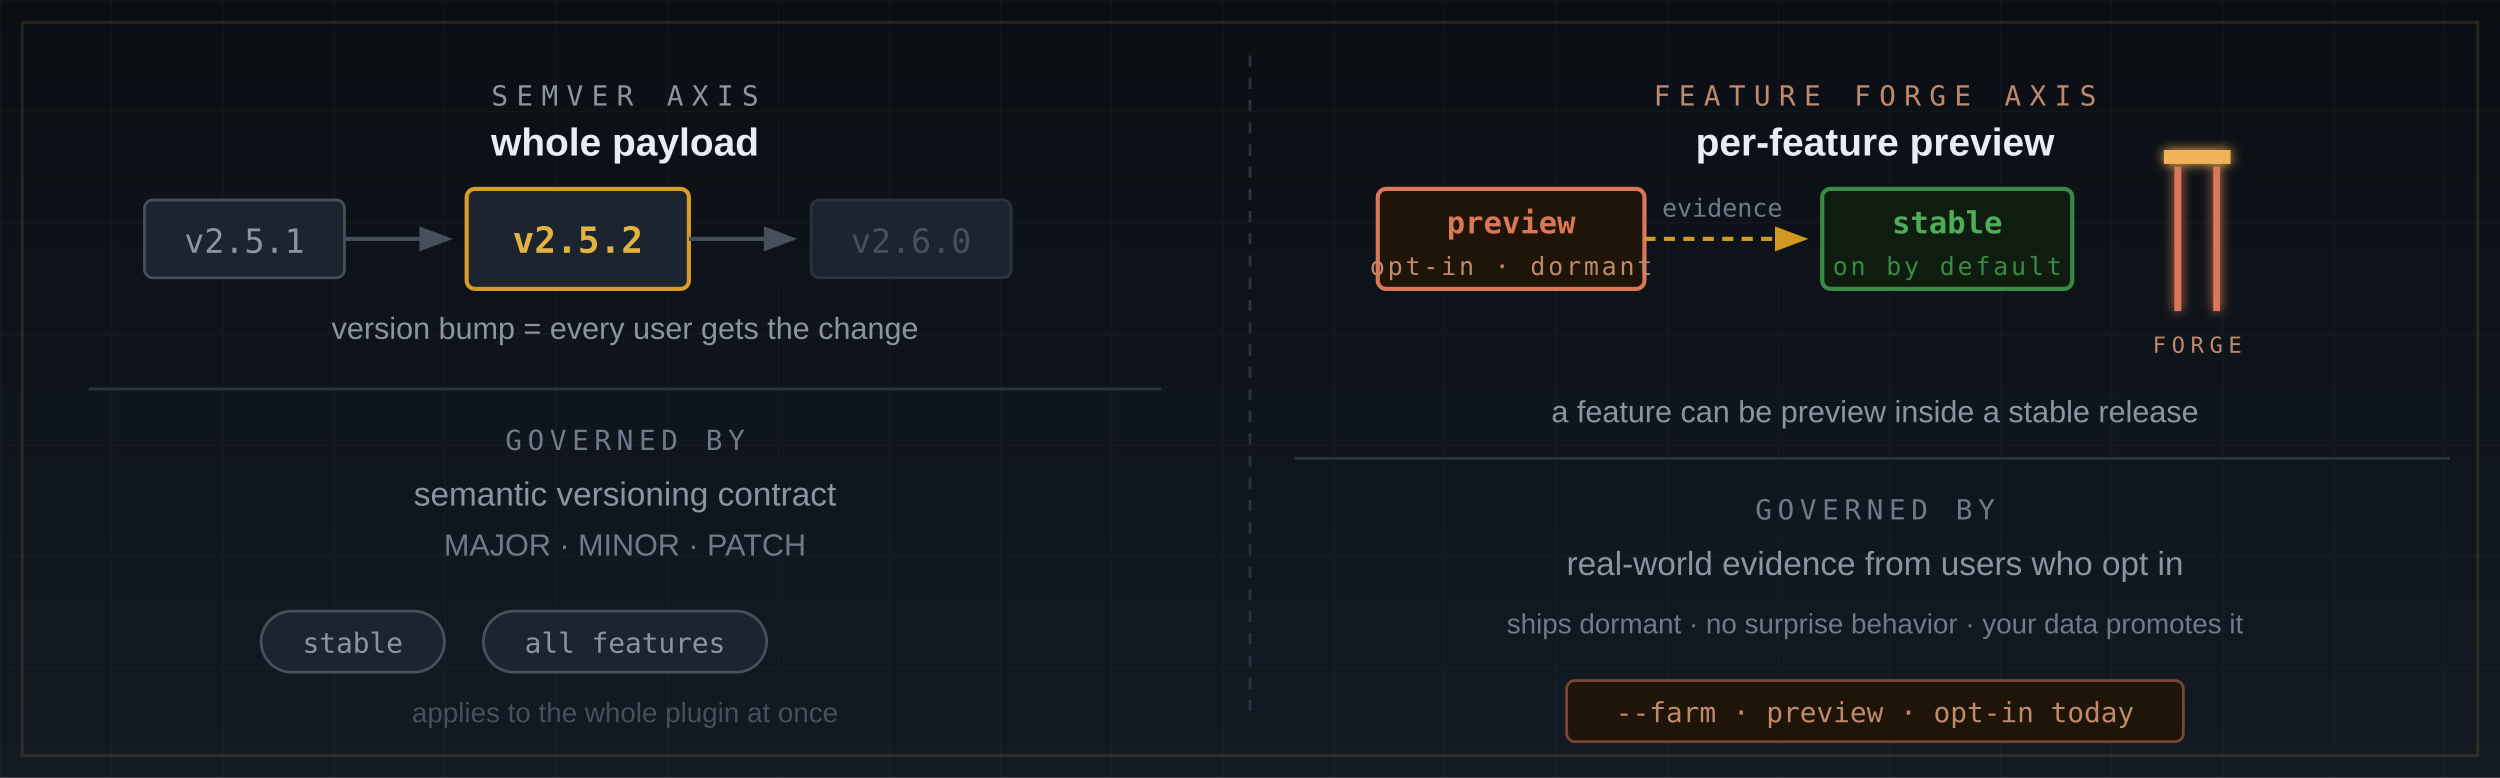
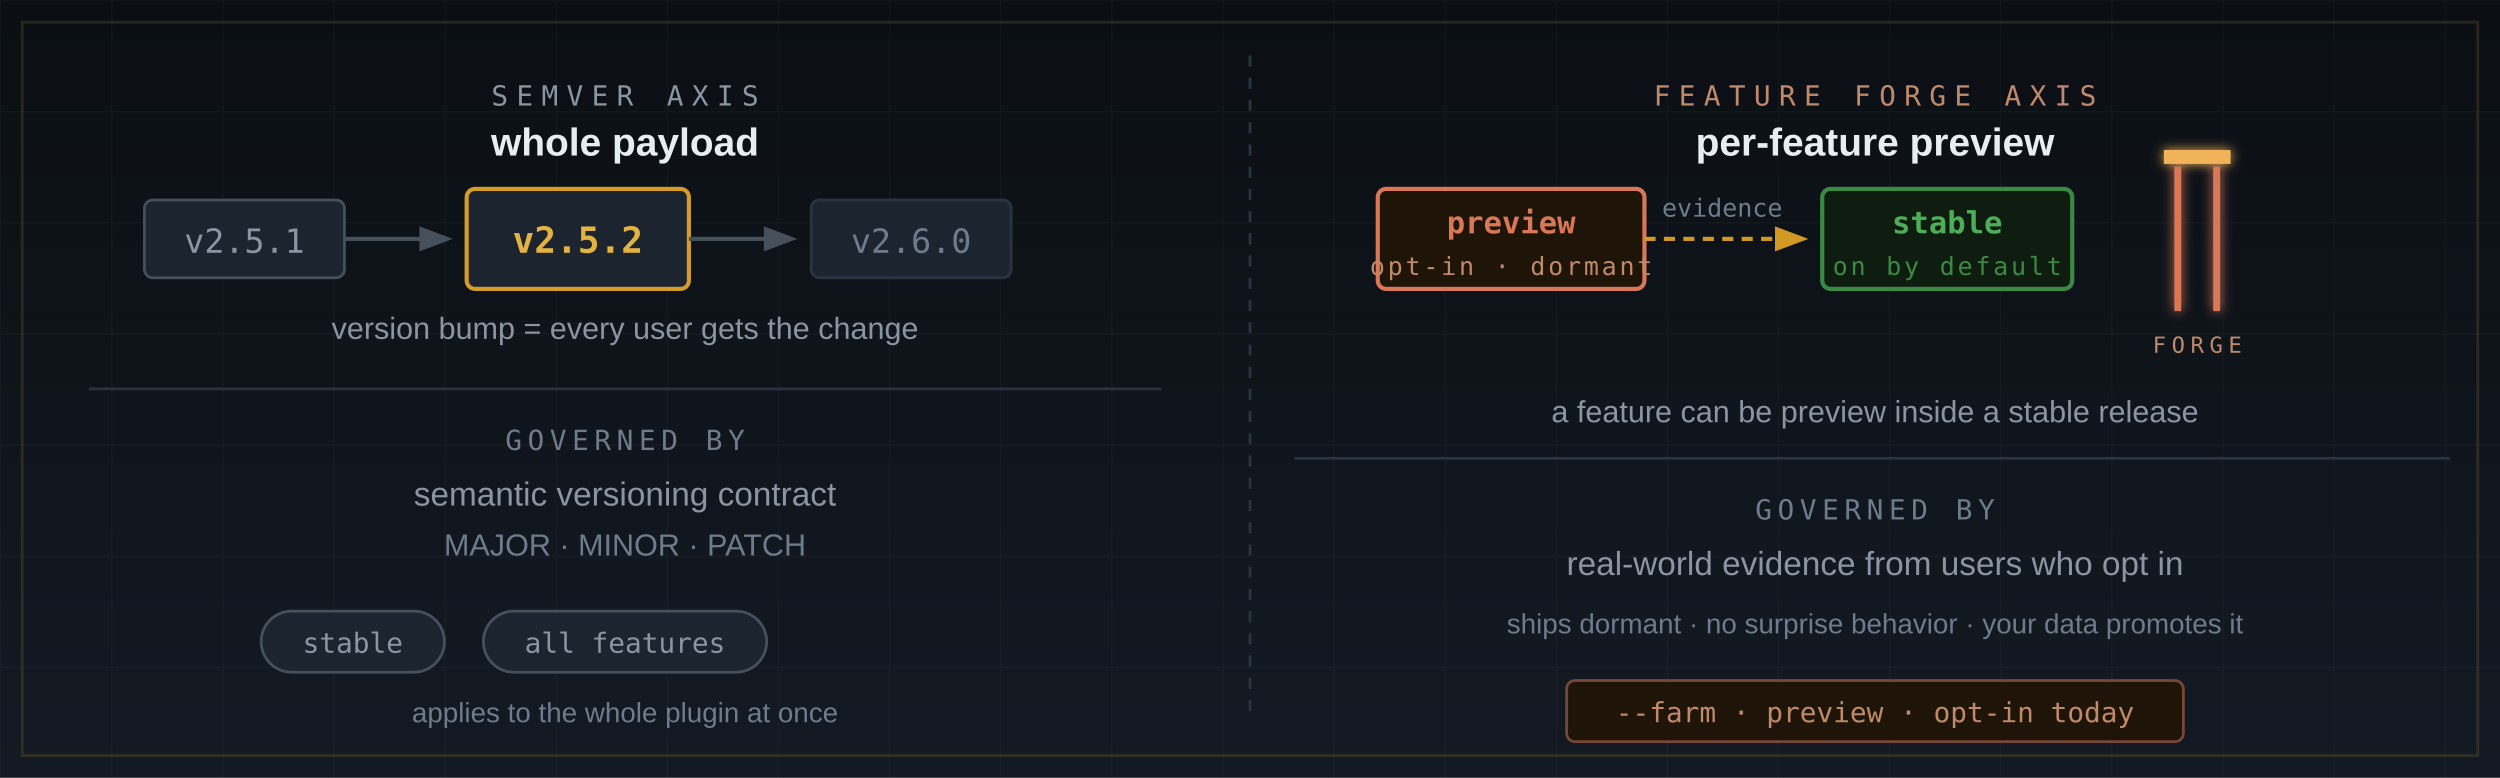
<svg xmlns="http://www.w3.org/2000/svg" viewBox="0 0 900 280" role="img" aria-label="Two-axis labeling model. SemVer governs the whole plugin payload: a version bump means every user gets the change. Feature Forge governs individual features: a feature can be preview (opt-in, dormant) or stable (on by default, evidence-promoted).">
  <defs>
    <linearGradient id="ta-bg" x1="0" y1="0" x2="0" y2="1">
      <stop offset="0" stop-color="#0b0f14" />
      <stop offset="1" stop-color="#131a23" />
    </linearGradient>
    <pattern id="ta-grid" width="40" height="40" patternUnits="userSpaceOnUse">
      <path d="M 40 0 L 0 0 0 40" fill="none" stroke="#e6edf3" stroke-opacity="0.028" stroke-width="1" />
    </pattern>
    <filter id="ta-glow" x="-60%" y="-60%" width="220%" height="220%">
      <feGaussianBlur stdDeviation="2.2" result="b" />
      <feMerge>
        <feMergeNode in="b" />
        <feMergeNode in="SourceGraphic" />
      </feMerge>
    </filter>
    <marker id="ta-arrow" markerWidth="8" markerHeight="8" refX="6" refY="3" orient="auto">
      <path d="M0,0 L0,6 L8,3 Z" fill="#46505a" />
    </marker>
    <marker id="ta-arrow-gold" markerWidth="8" markerHeight="8" refX="6" refY="3" orient="auto">
      <path d="M0,0 L0,6 L8,3 Z" fill="#d29922" />
    </marker>
  </defs>
  <rect width="900" height="280" fill="url(#ta-bg)" />
  <rect width="900" height="280" fill="url(#ta-grid)" />
  <rect x="8" y="8" width="884" height="264" fill="none" stroke="#e3b341" stroke-opacity="0.14" stroke-width="1" />
  <line x1="450" y1="20" x2="450" y2="260" stroke="#2a3340" stroke-width="1" stroke-dasharray="4 4" />
  <text x="225" y="38" text-anchor="middle" font-family="ui-monospace, 'Cascadia Code', Consolas, monospace" font-size="10" letter-spacing="3" fill="#8b95a2">SEMVER AXIS</text>
  <text x="225" y="56" text-anchor="middle" font-family="'Segoe UI', -apple-system, 'Helvetica Neue', Arial, sans-serif" font-size="14" fill="#e6edf3" font-weight="600">whole payload</text>
  <rect x="52" y="72" width="72" height="28" rx="3" fill="#1c2430" stroke="#46505a" stroke-width="1" />
  <text x="88" y="91" text-anchor="middle" font-family="ui-monospace, 'Cascadia Code', Consolas, monospace" font-size="12" fill="#8b95a2">v2.5.1</text>
  <line x1="124" y1="86" x2="160" y2="86" stroke="#46505a" stroke-width="1.5" marker-end="url(#ta-arrow)" />
  <rect x="168" y="68" width="80" height="36" rx="3" fill="#1c2430" stroke="#d29922" stroke-width="1.5" />
  <text x="208" y="91" text-anchor="middle" font-family="ui-monospace, 'Cascadia Code', Consolas, monospace" font-size="13" fill="#e3b341" font-weight="700">v2.5.2</text>
  <rect x="168" y="68" width="80" height="36" rx="3" fill="none" stroke="#e3b341" stroke-opacity="0.22" stroke-width="1" />
  <line x1="248" y1="86" x2="284" y2="86" stroke="#46505a" stroke-width="1.5" marker-end="url(#ta-arrow)" />
  <rect x="292" y="72" width="72" height="28" rx="3" fill="#1c2430" stroke="#2a3340" stroke-width="1" />
-   <text x="328" y="91" text-anchor="middle" font-family="ui-monospace, 'Cascadia Code', Consolas, monospace" font-size="12" fill="#46505a">v2.6.0</text>
+   <text x="328" y="91" text-anchor="middle" font-family="ui-monospace, 'Cascadia Code', Consolas, monospace" font-size="12" fill="#6e7b8b">v2.6.0</text>
  <text x="225" y="122" text-anchor="middle" font-family="'Segoe UI', -apple-system, 'Helvetica Neue', Arial, sans-serif" font-size="11" fill="#8b95a2">version bump = every user gets the change</text>
  <line x1="32" y1="140" x2="418" y2="140" stroke="#2a3340" stroke-width="1" />
  <text x="225" y="162" text-anchor="middle" font-family="ui-monospace, 'Cascadia Code', Consolas, monospace" font-size="10" letter-spacing="2" fill="#6e7b8b">GOVERNED BY</text>
  <text x="225" y="182" text-anchor="middle" font-family="'Segoe UI', -apple-system, 'Helvetica Neue', Arial, sans-serif" font-size="12" fill="#8b95a2">semantic versioning contract</text>
  <text x="225" y="200" text-anchor="middle" font-family="'Segoe UI', -apple-system, 'Helvetica Neue', Arial, sans-serif" font-size="11" fill="#6e7b8b">MAJOR · MINOR · PATCH</text>
  <rect x="94" y="220" width="66" height="22" rx="11" fill="#1c2430" stroke="#46505a" stroke-width="1" />
  <text x="127" y="235" text-anchor="middle" font-family="ui-monospace, 'Cascadia Code', Consolas, monospace" font-size="10" fill="#8b95a2">stable</text>
  <rect x="174" y="220" width="102" height="22" rx="11" fill="#1c2430" stroke="#46505a" stroke-width="1" />
  <text x="225" y="235" text-anchor="middle" font-family="ui-monospace, 'Cascadia Code', Consolas, monospace" font-size="10" fill="#8b95a2">all features</text>
-   <text x="225" y="260" text-anchor="middle" font-family="'Segoe UI', -apple-system, 'Helvetica Neue', Arial, sans-serif" font-size="10" fill="#46505a">applies to the whole plugin at once</text>
+   <text x="225" y="260" text-anchor="middle" font-family="'Segoe UI', -apple-system, 'Helvetica Neue', Arial, sans-serif" font-size="10" fill="#6e7b8b">applies to the whole plugin at once</text>
  <text x="675" y="38" text-anchor="middle" font-family="ui-monospace, 'Cascadia Code', Consolas, monospace" font-size="10" letter-spacing="3" fill="#c08a6a">FEATURE FORGE AXIS</text>
  <text x="675" y="56" text-anchor="middle" font-family="'Segoe UI', -apple-system, 'Helvetica Neue', Arial, sans-serif" font-size="14" fill="#e6edf3" font-weight="600">per-feature preview</text>
  <rect x="496" y="68" width="96" height="36" rx="3" fill="#1e1408" stroke="#d97757" stroke-width="1.5" />
  <text x="544" y="84" text-anchor="middle" font-family="ui-monospace, 'Cascadia Code', Consolas, monospace" font-size="11" fill="#d97757" font-weight="700">preview</text>
  <text x="544" y="99" text-anchor="middle" font-family="ui-monospace, 'Cascadia Code', Consolas, monospace" font-size="9" fill="#c08a6a" letter-spacing="1">opt-in · dormant</text>
  <line x1="592" y1="86" x2="648" y2="86" stroke="#d29922" stroke-width="1.5" marker-end="url(#ta-arrow-gold)" stroke-dasharray="4 3" />
  <text x="620" y="78" text-anchor="middle" font-family="ui-monospace, 'Cascadia Code', Consolas, monospace" font-size="9" fill="#6e7b8b">evidence</text>
  <rect x="656" y="68" width="90" height="36" rx="3" fill="#0f1c10" stroke="#3a8a44" stroke-width="1.5" />
  <text x="701" y="84" text-anchor="middle" font-family="ui-monospace, 'Cascadia Code', Consolas, monospace" font-size="11" fill="#4caf57" font-weight="700">stable</text>
  <text x="701" y="99" text-anchor="middle" font-family="ui-monospace, 'Cascadia Code', Consolas, monospace" font-size="9" fill="#3a8a44" letter-spacing="1">on by default</text>
  <g filter="url(#ta-glow)">
    <line x1="784" y1="60" x2="784" y2="112" stroke="#d97757" stroke-width="2.5" />
    <line x1="798" y1="60" x2="798" y2="112" stroke="#d97757" stroke-width="2.5" />
    <rect x="779" y="54" width="24" height="5" fill="#f0b35a" />
  </g>
  <text x="791" y="127" text-anchor="middle" font-family="ui-monospace, 'Cascadia Code', Consolas, monospace" font-size="8" letter-spacing="2" fill="#c08a6a">FORGE</text>
  <text x="675" y="152" text-anchor="middle" font-family="'Segoe UI', -apple-system, 'Helvetica Neue', Arial, sans-serif" font-size="11" fill="#8b95a2">a feature can be preview inside a stable release</text>
  <line x1="466" y1="165" x2="882" y2="165" stroke="#2a3340" stroke-width="1" />
  <text x="675" y="187" text-anchor="middle" font-family="ui-monospace, 'Cascadia Code', Consolas, monospace" font-size="10" letter-spacing="2" fill="#6e7b8b">GOVERNED BY</text>
  <text x="675" y="207" text-anchor="middle" font-family="'Segoe UI', -apple-system, 'Helvetica Neue', Arial, sans-serif" font-size="12" fill="#8b95a2">real-world evidence from users who opt in</text>
  <text x="675" y="228" text-anchor="middle" font-family="'Segoe UI', -apple-system, 'Helvetica Neue', Arial, sans-serif" font-size="10" fill="#6e7b8b">ships dormant · no surprise behavior · your data promotes it</text>
  <rect x="564" y="245" width="222" height="22" rx="3" fill="#1e1408" stroke="#d97757" stroke-opacity="0.5" stroke-width="1" />
  <text x="675" y="260" text-anchor="middle" font-family="ui-monospace, 'Cascadia Code', Consolas, monospace" font-size="10" fill="#c08a6a">--farm · preview · opt-in today</text>
</svg>
